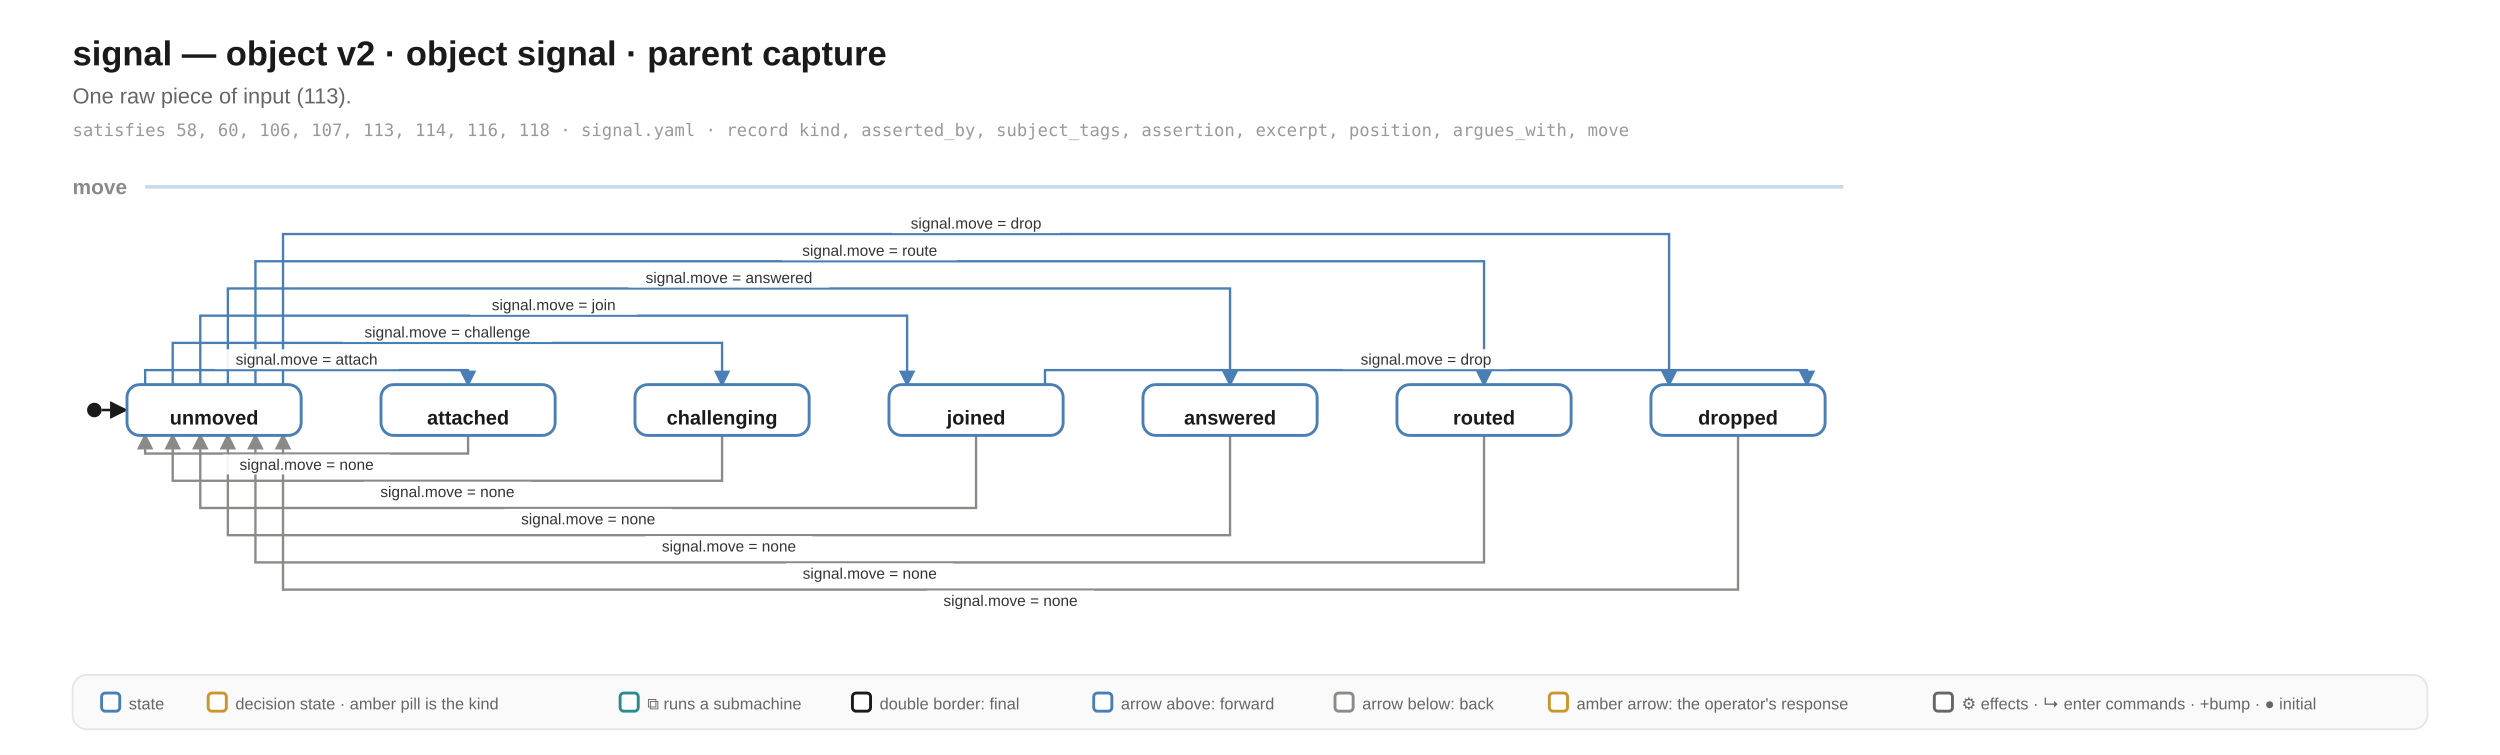
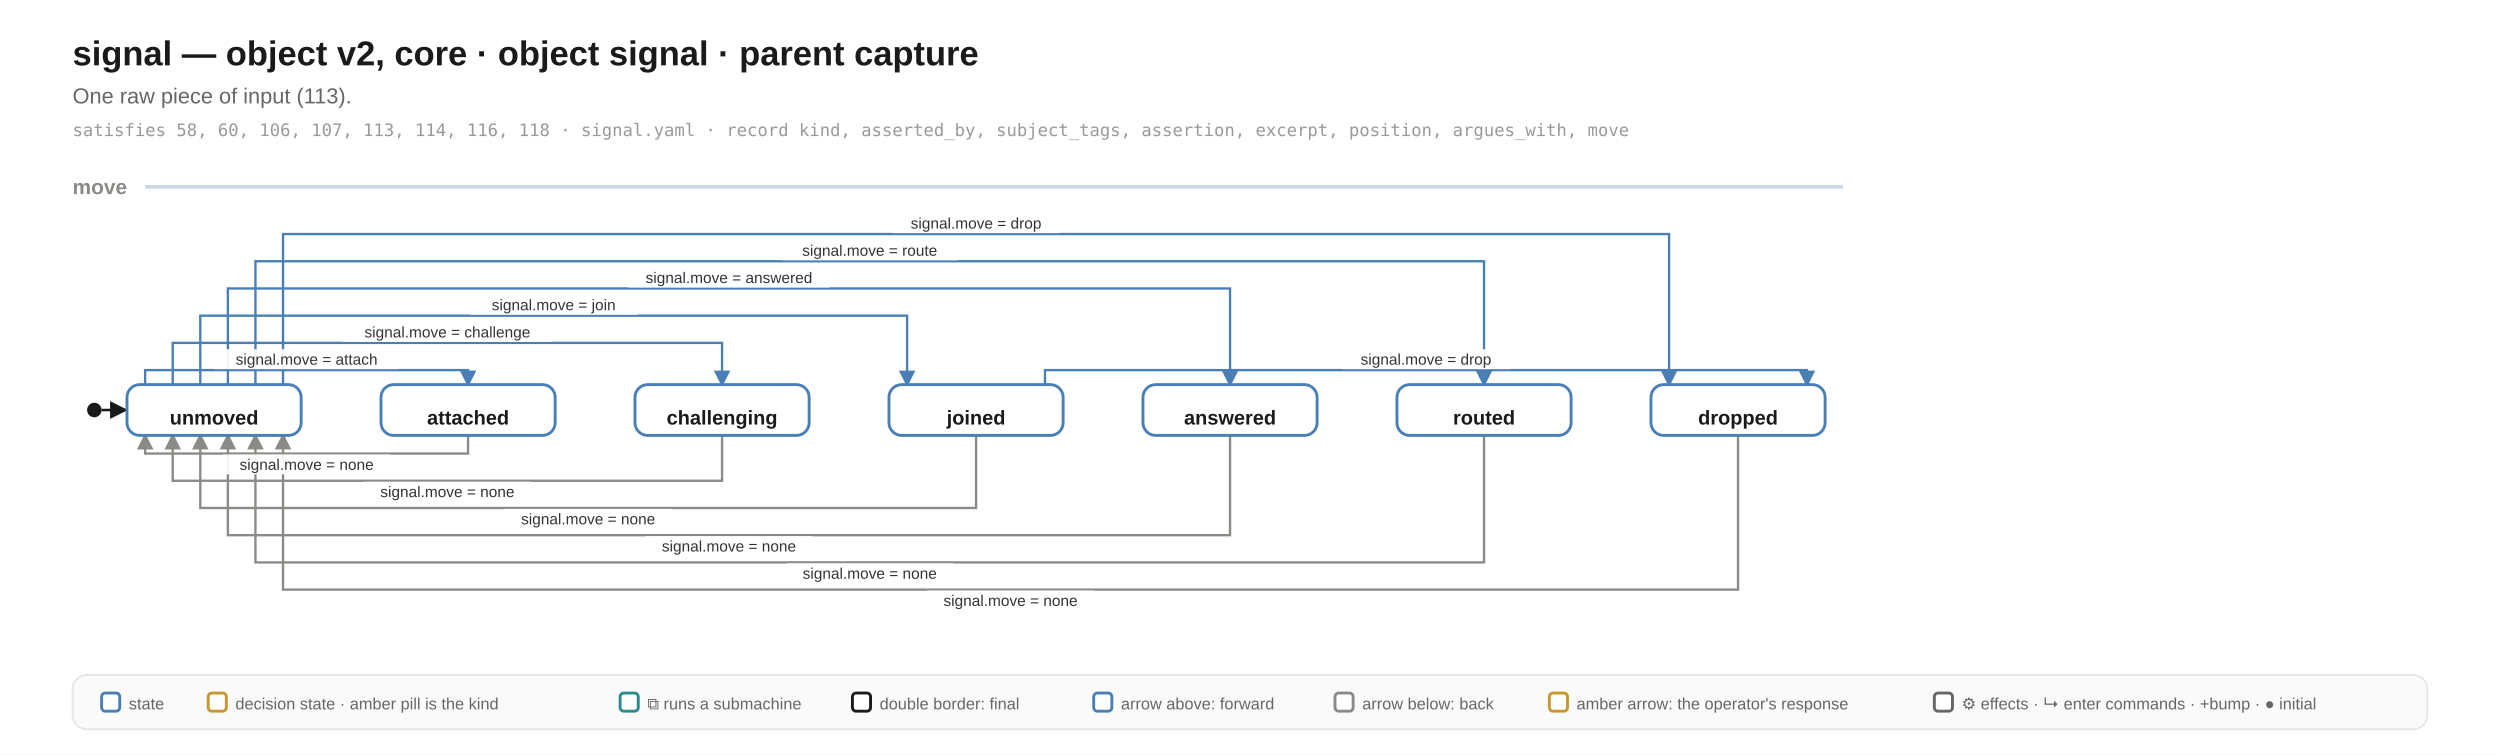
<svg xmlns="http://www.w3.org/2000/svg" width="1378" height="416" viewBox="0 0 1378 416" font-family="-apple-system, 'Helvetica Neue', Arial, sans-serif">
  <defs>
    <marker id="mB" viewBox="0 0 10 10" refX="8.5" refY="5" markerWidth="7" markerHeight="7" orient="auto-start-reverse">
      <path d="M0 0L10 5L0 10z" fill="#4a7fb5" />
    </marker>
    <marker id="mT" viewBox="0 0 10 10" refX="8.5" refY="5" markerWidth="7" markerHeight="7" orient="auto-start-reverse">
      <path d="M0 0L10 5L0 10z" fill="#2b8a8a" />
    </marker>
    <marker id="mG" viewBox="0 0 10 10" refX="8.5" refY="5" markerWidth="7" markerHeight="7" orient="auto-start-reverse">
      <path d="M0 0L10 5L0 10z" fill="#8a8a86" />
    </marker>
    <marker id="mA" viewBox="0 0 10 10" refX="8.5" refY="5" markerWidth="7" markerHeight="7" orient="auto-start-reverse">
      <path d="M0 0L10 5L0 10z" fill="#c9962e" />
    </marker>
    <marker id="mI" viewBox="0 0 10 10" refX="8.5" refY="5" markerWidth="7" markerHeight="7" orient="auto-start-reverse">
      <path d="M0 0L10 5L0 10z" fill="#1a1a1a" />
    </marker>
  </defs>
  <rect width="1378" height="416" fill="#fff" />
-   <text x="40" y="36" font-size="19" font-weight="700" fill="#1a1a1a">signal — object v2 · object signal · parent capture</text>
+   <text x="40" y="36" font-size="19" font-weight="700" fill="#1a1a1a">signal — object v2, core · object signal · parent capture</text>
  <text x="40" y="57" font-size="12" fill="#666">One raw piece of input (113).</text>
  <text x="40" y="75" font-size="9.5" font-family="monospace" fill="#999">satisfies 58, 60, 106, 107, 113, 114, 116, 118 · signal.yaml · record kind, asserted_by, subject_tags, assertion, excerpt, position, argues_with, move</text>
  <text x="40" y="107" font-size="11.5" font-weight="700" fill="#8a8a86">move</text>
  <line x1="80" y1="103" x2="1016" y2="103" stroke="#4a7fb5" stroke-width="2" opacity="0.3" />
  <circle cx="52.0" cy="226.0" r="4" fill="#1a1a1a" />
  <line x1="56.0" y1="226.0" x2="69.0" y2="226.0" stroke="#1a1a1a" stroke-width="1.4" marker-end="url(#mI)" />
  <path d="M80.0,212.0 V204.0 H258.0 V212.0" fill="none" stroke="#4a7fb5" stroke-width="1.3" marker-end="url(#mB)" />
  <path d="M95.2,212.0 V189.0 H398.0 V212.0" fill="none" stroke="#4a7fb5" stroke-width="1.3" marker-end="url(#mB)" />
  <path d="M110.4,212.0 V174.0 H500.0 V212.0" fill="none" stroke="#4a7fb5" stroke-width="1.3" marker-end="url(#mB)" />
  <path d="M125.6,212.0 V159.0 H678.0 V212.0" fill="none" stroke="#4a7fb5" stroke-width="1.3" marker-end="url(#mB)" />
  <path d="M140.8,212.0 V144.0 H818.0 V212.0" fill="none" stroke="#4a7fb5" stroke-width="1.3" marker-end="url(#mB)" />
  <path d="M156.0,212.0 V129.0 H920.0 V212.0" fill="none" stroke="#4a7fb5" stroke-width="1.3" marker-end="url(#mB)" />
  <path d="M258.0,240.0 V250.0 H80.0 V240.0" fill="none" stroke="#8a8a86" stroke-width="1.3" marker-end="url(#mG)" />
  <path d="M398.0,240.0 V265.0 H95.2 V240.0" fill="none" stroke="#8a8a86" stroke-width="1.3" marker-end="url(#mG)" />
  <path d="M576.0,212.0 V204.0 H996.0 V212.0" fill="none" stroke="#4a7fb5" stroke-width="1.3" marker-end="url(#mB)" />
  <path d="M538.0,240.0 V280.0 H110.4 V240.0" fill="none" stroke="#8a8a86" stroke-width="1.3" marker-end="url(#mG)" />
  <path d="M678.0,240.0 V295.0 H125.6 V240.0" fill="none" stroke="#8a8a86" stroke-width="1.3" marker-end="url(#mG)" />
  <path d="M818.0,240.0 V310.0 H140.8 V240.0" fill="none" stroke="#8a8a86" stroke-width="1.3" marker-end="url(#mG)" />
  <path d="M958.0,240.0 V325.0 H156.0 V240.0" fill="none" stroke="#8a8a86" stroke-width="1.3" marker-end="url(#mG)" />
  <rect x="70.0" y="212.0" width="96.0" height="28.0" rx="7" fill="#fff" stroke="#4a7fb5" stroke-width="1.6" />
  <text x="118.0" y="234.0" font-size="11" fill="#1a1a1a" text-anchor="middle" font-weight="700">unmoved</text>
  <rect x="210.0" y="212.0" width="96.0" height="28.0" rx="7" fill="#fff" stroke="#4a7fb5" stroke-width="1.6" />
  <text x="258.0" y="234.0" font-size="11" fill="#1a1a1a" text-anchor="middle" font-weight="700">attached</text>
  <rect x="350.0" y="212.0" width="96.0" height="28.0" rx="7" fill="#fff" stroke="#4a7fb5" stroke-width="1.6" />
  <text x="398.0" y="234.0" font-size="11" fill="#1a1a1a" text-anchor="middle" font-weight="700">challenging</text>
  <rect x="490.0" y="212.0" width="96.0" height="28.0" rx="7" fill="#fff" stroke="#4a7fb5" stroke-width="1.6" />
  <text x="538.0" y="234.0" font-size="11" fill="#1a1a1a" text-anchor="middle" font-weight="700">joined</text>
  <rect x="630.0" y="212.0" width="96.0" height="28.0" rx="7" fill="#fff" stroke="#4a7fb5" stroke-width="1.6" />
  <text x="678.0" y="234.0" font-size="11" fill="#1a1a1a" text-anchor="middle" font-weight="700">answered</text>
  <rect x="770.0" y="212.0" width="96.0" height="28.0" rx="7" fill="#fff" stroke="#4a7fb5" stroke-width="1.6" />
  <text x="818.0" y="234.0" font-size="11" fill="#1a1a1a" text-anchor="middle" font-weight="700">routed</text>
  <rect x="910.0" y="212.0" width="96.0" height="28.0" rx="7" fill="#fff" stroke="#4a7fb5" stroke-width="1.6" />
  <text x="958.0" y="234.0" font-size="11" fill="#1a1a1a" text-anchor="middle" font-weight="700">dropped</text>
  <rect x="118.2" y="192.5" width="101.5" height="11" fill="#fff" opacity="0.92" />
  <text x="169.0" y="201.0" font-size="8.5" fill="#333" text-anchor="middle">signal.move = attach</text>
  <rect x="188.8" y="177.5" width="115.5" height="11" fill="#fff" opacity="0.92" />
  <text x="246.6" y="186.0" font-size="8.5" fill="#333" text-anchor="middle">signal.move = challenge</text>
  <rect x="259.1" y="162.5" width="92.2" height="11" fill="#fff" opacity="0.92" />
  <text x="305.2" y="171.0" font-size="8.5" fill="#333" text-anchor="middle">signal.move = join</text>
  <rect x="346.4" y="147.5" width="110.9" height="11" fill="#fff" opacity="0.92" />
  <text x="401.8" y="156.0" font-size="8.5" fill="#333" text-anchor="middle">signal.move = answered</text>
  <rect x="431.0" y="132.5" width="96.8" height="11" fill="#fff" opacity="0.92" />
  <text x="479.4" y="141.0" font-size="8.5" fill="#333" text-anchor="middle">signal.move = route</text>
  <rect x="491.9" y="117.5" width="92.2" height="11" fill="#fff" opacity="0.92" />
  <text x="538.0" y="126.0" font-size="8.5" fill="#333" text-anchor="middle">signal.move = drop</text>
  <rect x="122.9" y="250.5" width="92.2" height="11" fill="#fff" opacity="0.92" />
  <text x="169.0" y="259.0" font-size="8.5" fill="#333" text-anchor="middle">signal.move = none</text>
  <rect x="200.5" y="265.5" width="92.2" height="11" fill="#fff" opacity="0.92" />
  <text x="246.6" y="274.0" font-size="8.5" fill="#333" text-anchor="middle">signal.move = none</text>
  <rect x="739.9" y="192.5" width="92.2" height="11" fill="#fff" opacity="0.92" />
  <text x="786.0" y="201.0" font-size="8.5" fill="#333" text-anchor="middle">signal.move = drop</text>
  <rect x="278.1" y="280.5" width="92.2" height="11" fill="#fff" opacity="0.92" />
  <text x="324.2" y="289.0" font-size="8.5" fill="#333" text-anchor="middle">signal.move = none</text>
  <rect x="355.7" y="295.5" width="92.2" height="11" fill="#fff" opacity="0.92" />
  <text x="401.8" y="304.0" font-size="8.5" fill="#333" text-anchor="middle">signal.move = none</text>
  <rect x="433.3" y="310.5" width="92.2" height="11" fill="#fff" opacity="0.92" />
  <text x="479.4" y="319.0" font-size="8.5" fill="#333" text-anchor="middle">signal.move = none</text>
  <rect x="510.9" y="325.5" width="92.2" height="11" fill="#fff" opacity="0.92" />
  <text x="557.0" y="334.0" font-size="8.5" fill="#333" text-anchor="middle">signal.move = none</text>
  <rect x="40" y="372" width="1298" height="30" rx="8" fill="#fafafa" stroke="#e5e5e5" />
  <rect x="56" y="382" width="10" height="10" rx="2" fill="#fff" stroke="#4a7fb5" stroke-width="1.6" />
  <text x="71" y="391" font-size="9" fill="#666">state</text>
  <rect x="114.75" y="382" width="10" height="10" rx="2" fill="#fff" stroke="#c9962e" stroke-width="1.6" />
  <text x="129.75" y="391" font-size="9" fill="#666">decision state · amber pill is the kind</text>
  <rect x="341.8" y="382" width="10" height="10" rx="2" fill="#fff" stroke="#2b8a8a" stroke-width="1.6" />
  <text x="356.8" y="391" font-size="9" fill="#666">⧉ runs a submachine</text>
  <rect x="469.85" y="382" width="10" height="10" rx="2" fill="#fff" stroke="#1a1a1a" stroke-width="1.6" />
  <text x="484.85" y="391" font-size="9" fill="#666">double border: final</text>
  <rect x="602.85" y="382" width="10" height="10" rx="2" fill="#fff" stroke="#4a7fb5" stroke-width="1.6" />
  <text x="617.85" y="391" font-size="9" fill="#666">arrow above: forward</text>
  <rect x="735.85" y="382" width="10" height="10" rx="2" fill="#fff" stroke="#8a8a86" stroke-width="1.6" />
  <text x="750.85" y="391" font-size="9" fill="#666">arrow below: back</text>
  <rect x="854.0" y="382" width="10" height="10" rx="2" fill="#fff" stroke="#c9962e" stroke-width="1.6" />
  <text x="869.0" y="391" font-size="9" fill="#666">amber arrow: the operator's response</text>
  <rect x="1066.2" y="382" width="10" height="10" rx="2" fill="#fff" stroke="#666" stroke-width="1.6" />
  <text x="1081.2" y="391" font-size="9" fill="#666">⚙ effects · ↳ enter commands · +bump · ● initial</text>
</svg>
